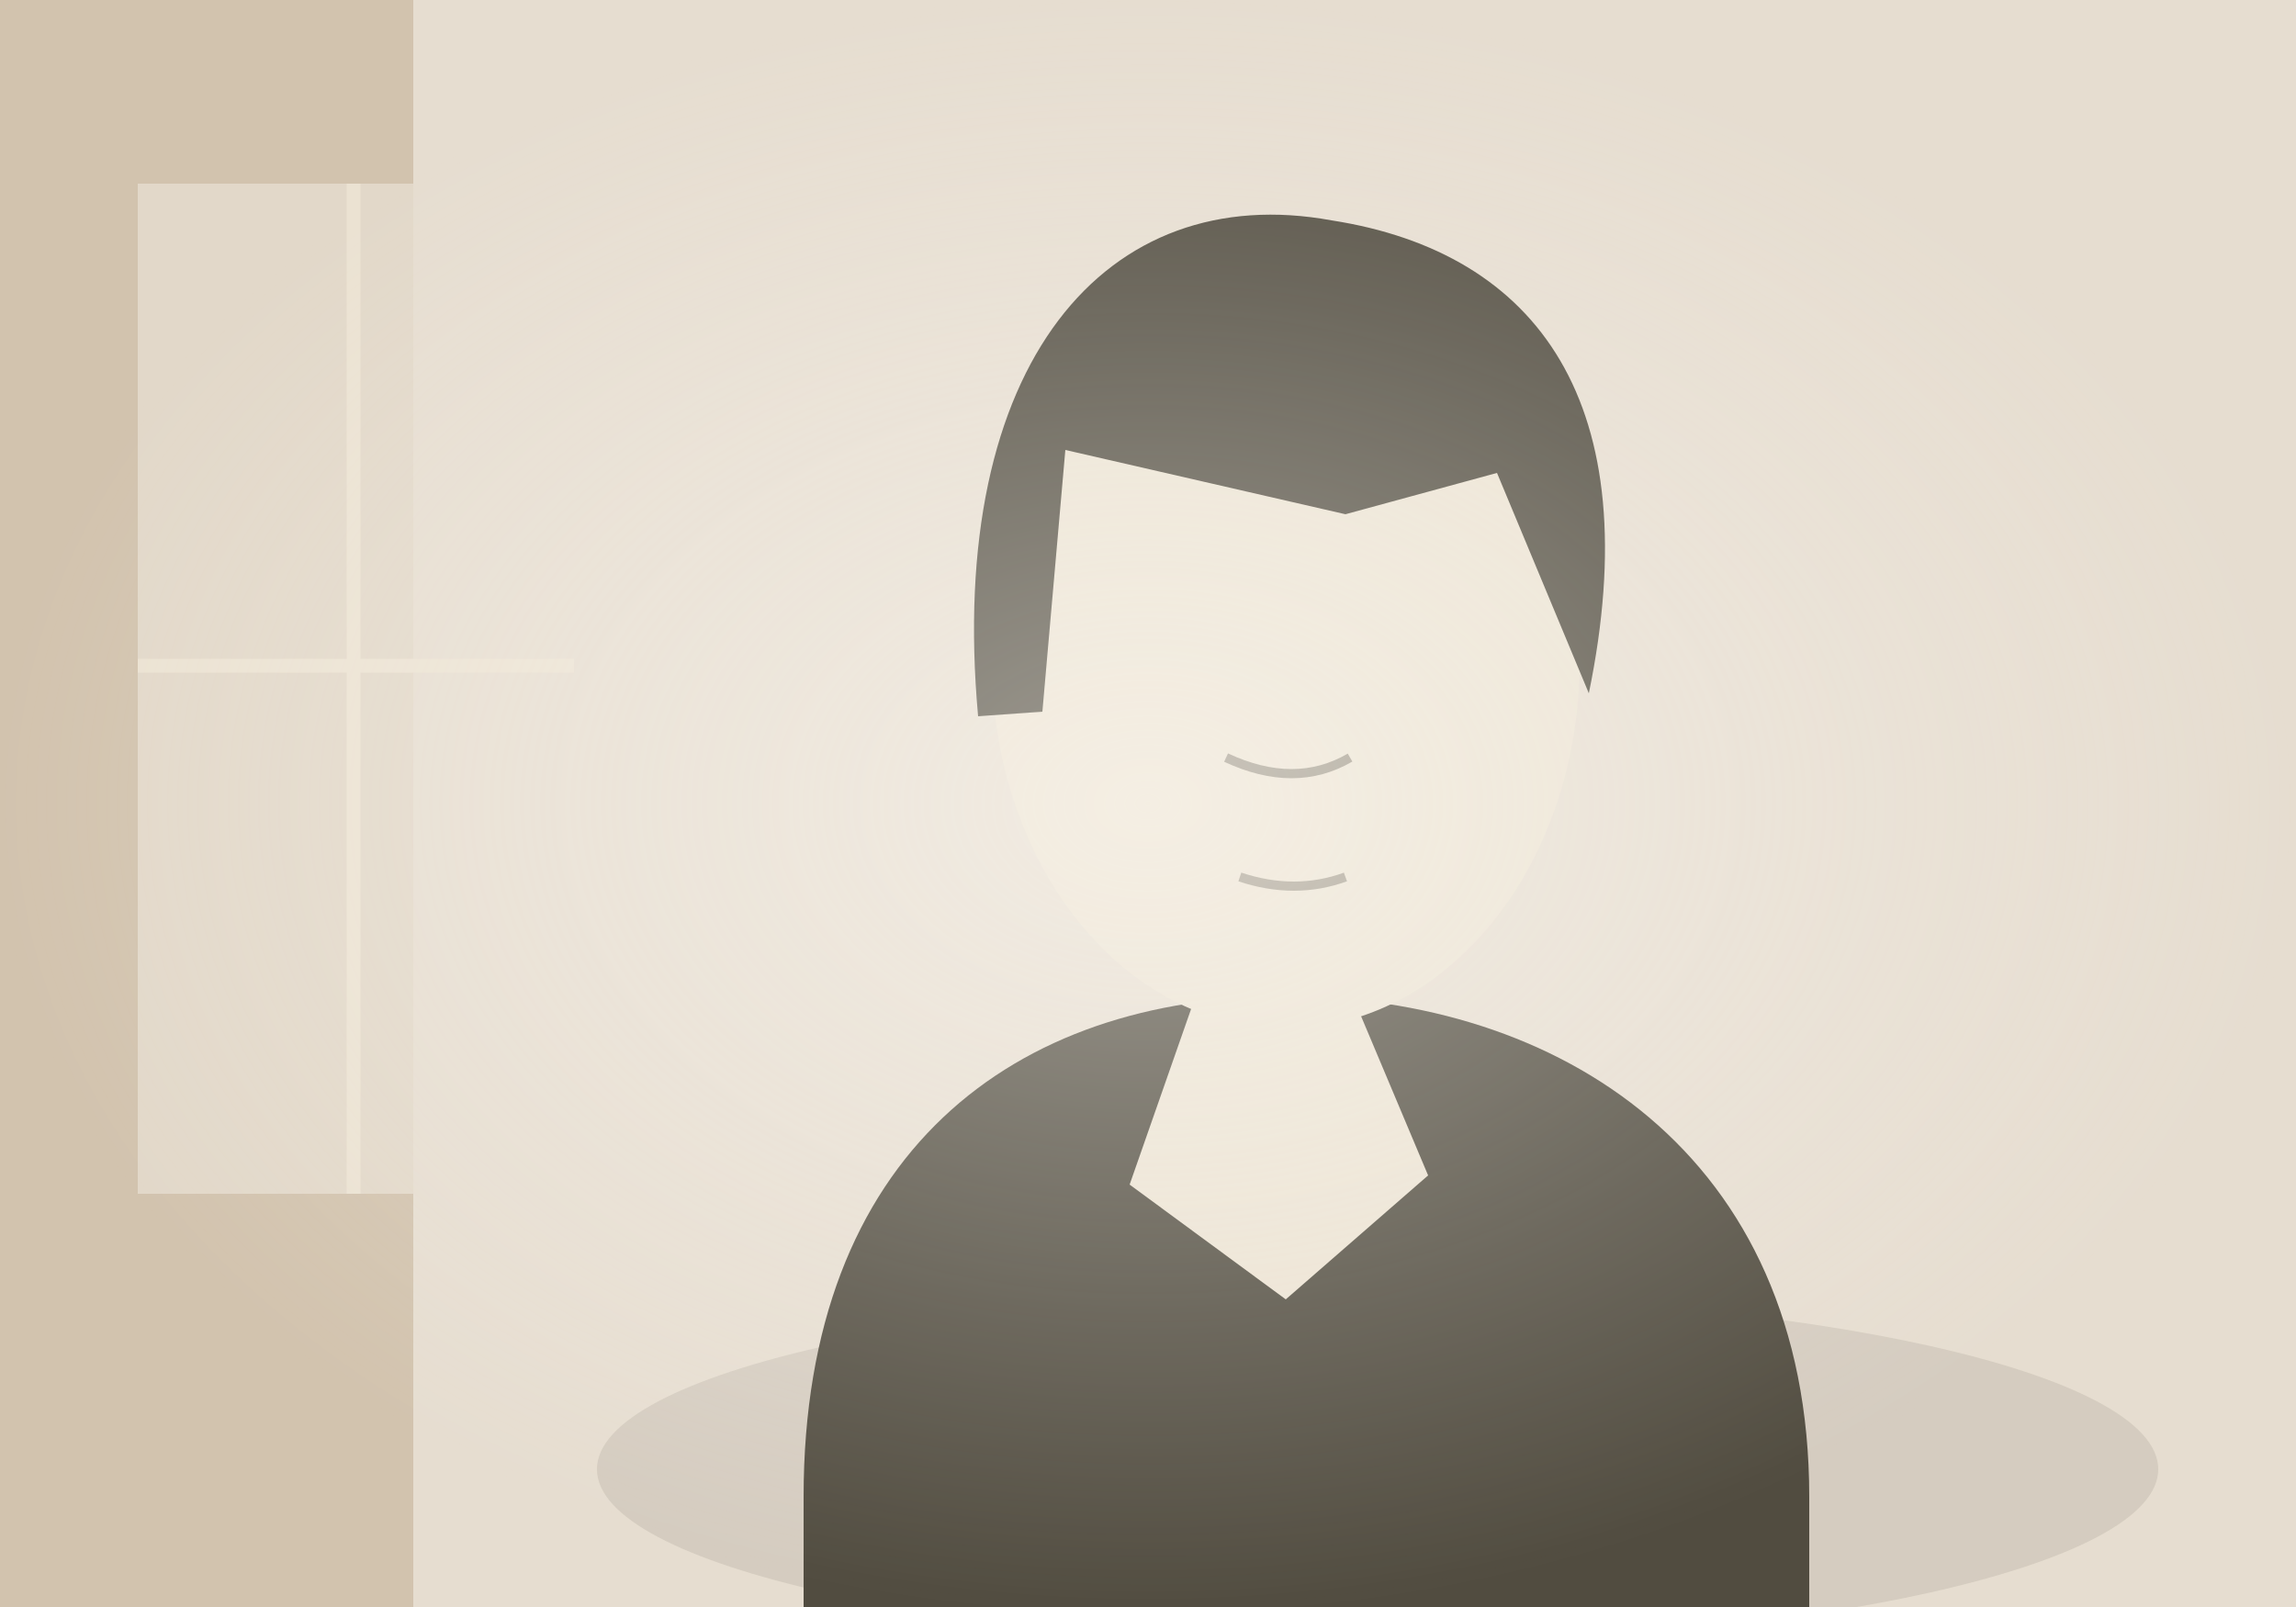
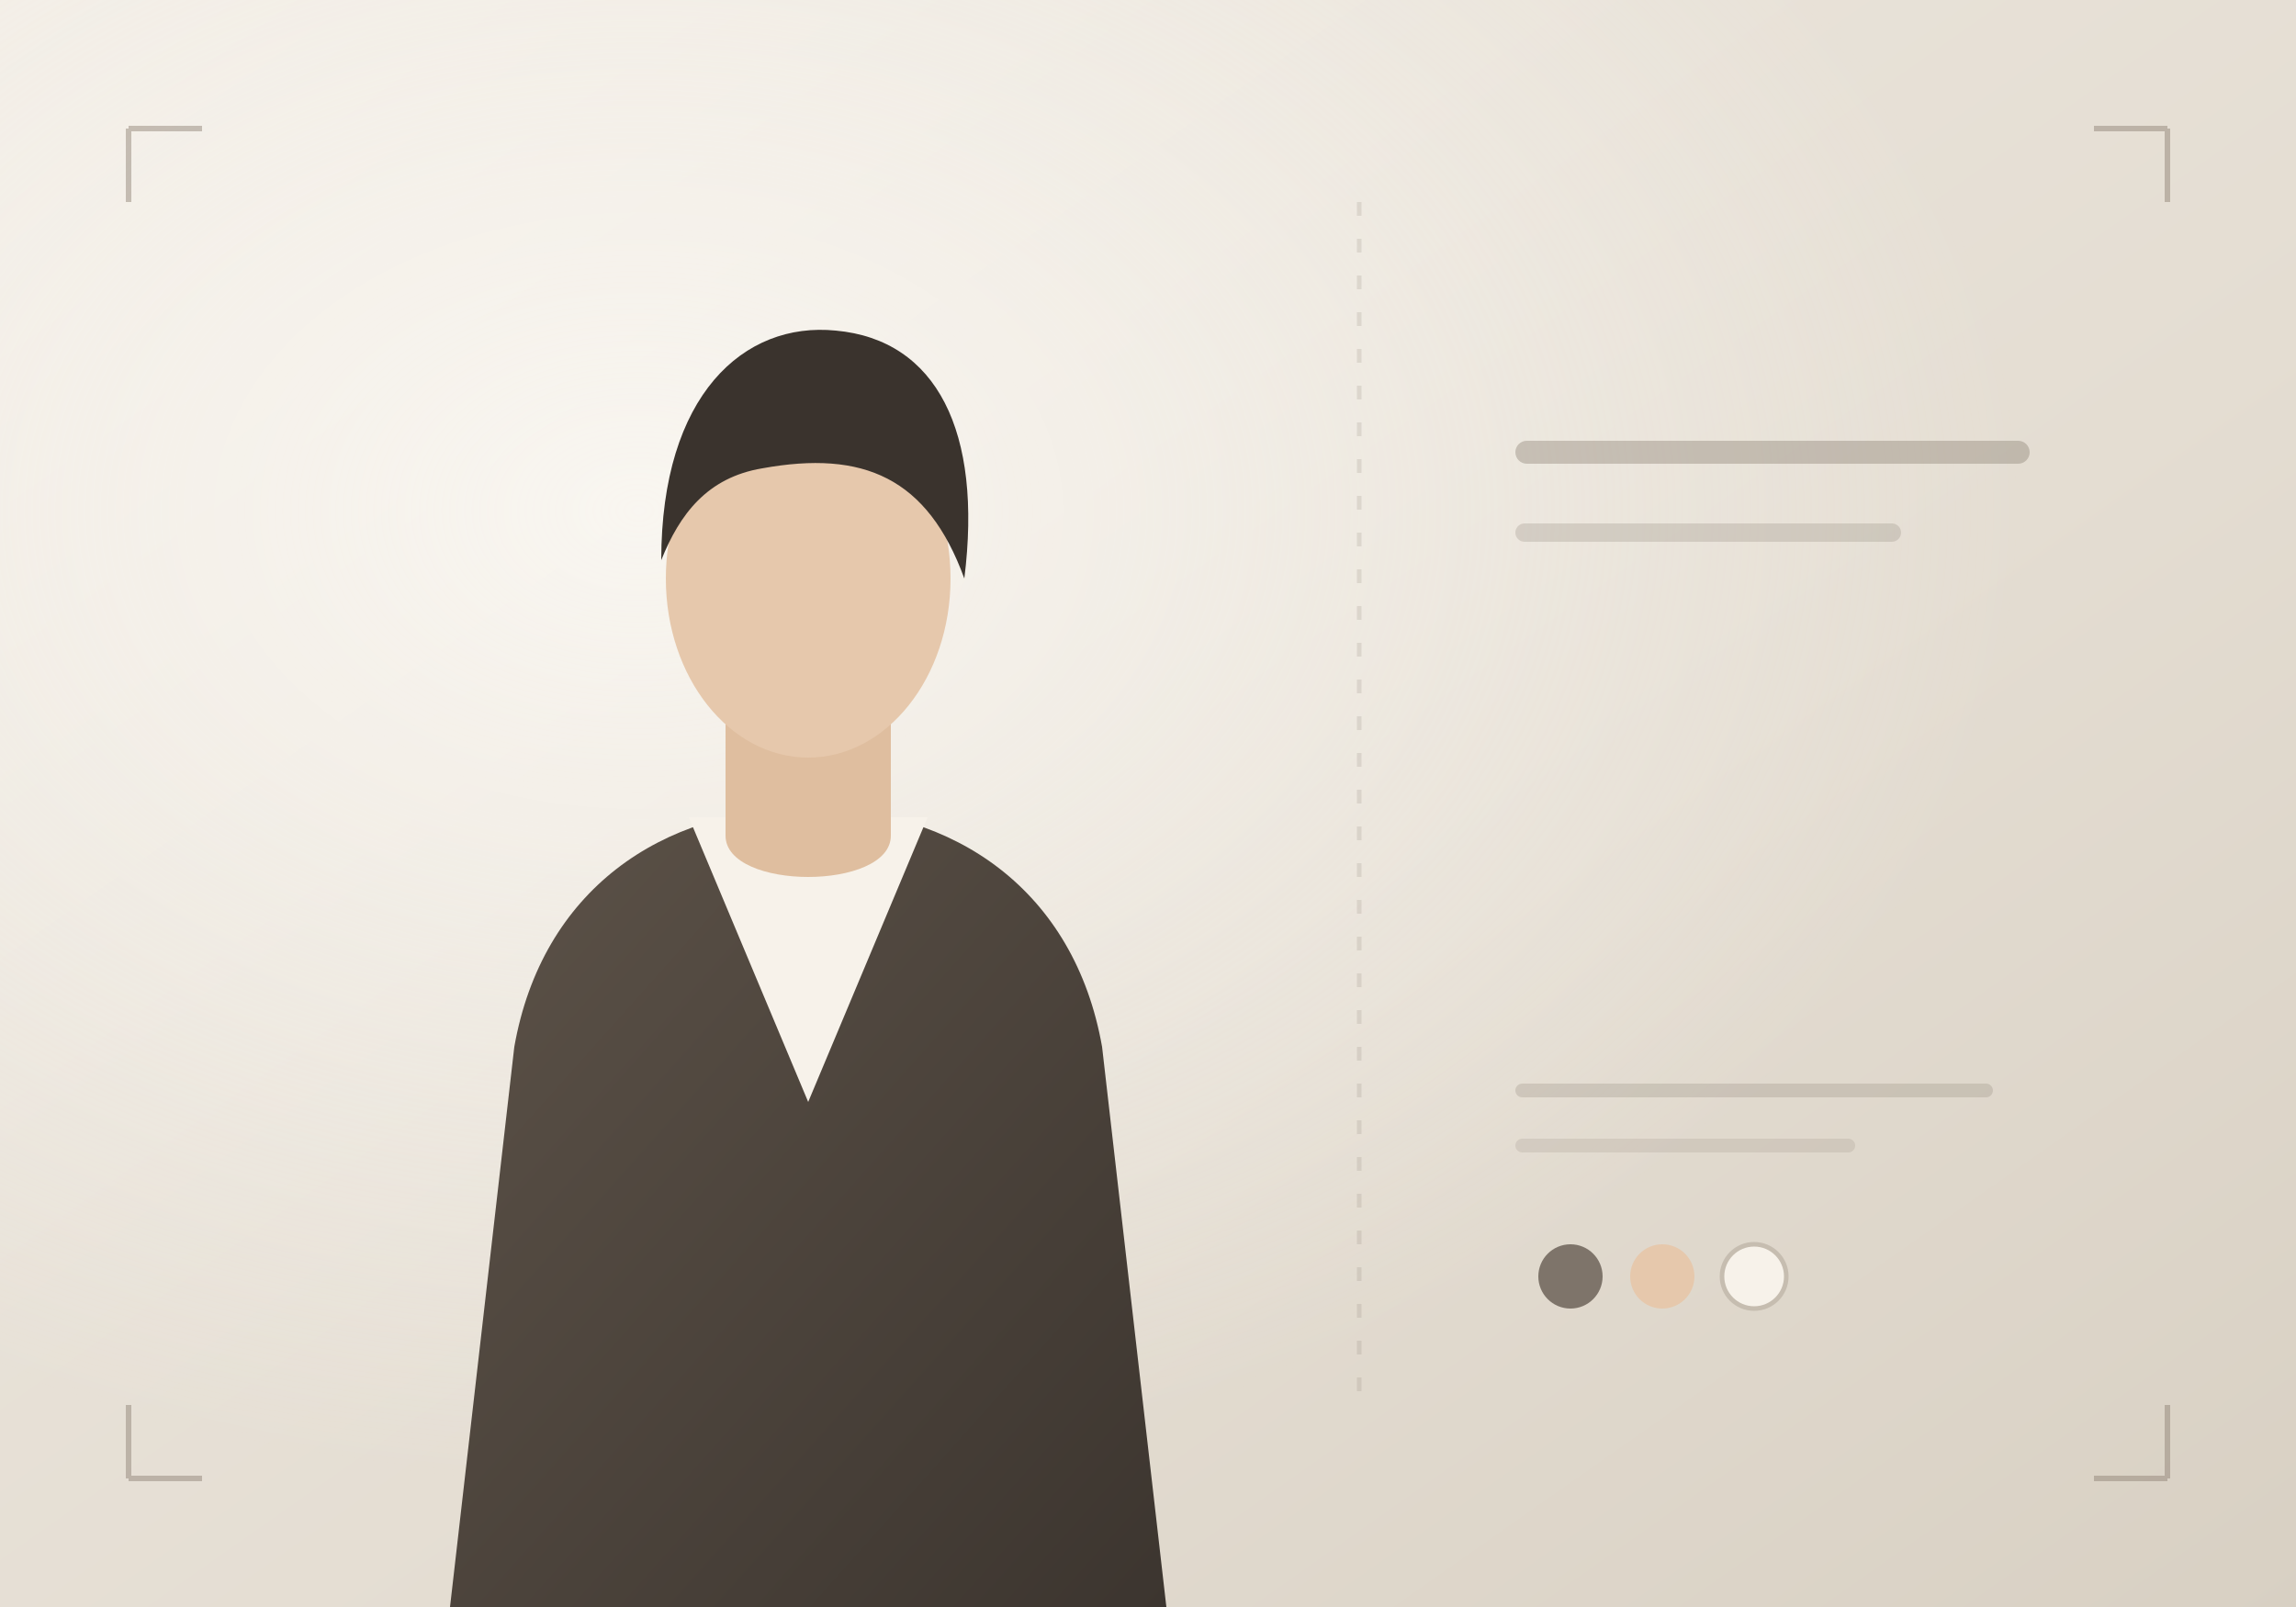
- <svg xmlns="http://www.w3.org/2000/svg" width="500" height="350" viewBox="0 0 500 350">
+ <svg xmlns="http://www.w3.org/2000/svg" width="500" height="350" viewBox="0 0 500 350" fill="none">
  <defs>
-     <linearGradient id="glass" x1="0" x2="1">
-       <stop stop-color="#ebe2d2" stop-opacity=".5" />
-       <stop offset=".5" stop-color="#ebe2d2" />
-       <stop offset="1" stop-color="#514c40" stop-opacity=".8" />
+     <linearGradient id="studio" x1="0" y1="0" x2="1" y2="1">
+       <stop offset="0%" stop-color="#efeae2" />
+       <stop offset="60%" stop-color="#e4ddd2" />
+       <stop offset="100%" stop-color="#d8d0c3" />
    </linearGradient>
-     <radialGradient id="light">
-       <stop stop-color="#fffdf8" stop-opacity=".45" />
-       <stop offset="1" stop-color="#fffdf8" stop-opacity="0" />
+     <radialGradient id="softbox" cx="28%" cy="32%" r="60%">
+       <stop offset="0%" stop-color="#fffdf9" stop-opacity="0.72" />
+       <stop offset="100%" stop-color="#fffdf9" stop-opacity="0" />
    </radialGradient>
+     <linearGradient id="blazer" x1="0" y1="0" x2="1" y2="1">
+       <stop offset="0%" stop-color="#5d5349" />
+       <stop offset="100%" stop-color="#3c352f" />
+     </linearGradient>
  </defs>
-   <rect width="500" height="350" fill="#e6ddd0" />
-   <path d="M0 0h90v350H0z" fill="#bea98c" opacity=".5" />
-   <path d="M30 40h95v220H30z" fill="#e6ddd0" opacity=".8" />
-   <path d="M77 40v220M30 145h95" stroke="#ebe2d2" stroke-width="3" />
-   <ellipse cx="300" cy="320" rx="170" ry="38" fill="#514c40" opacity=".12" />
-   <path d="M175 350v-24c0-75 46-109 105-109s114 34 114 109v24" fill="#514c40" />
-   <path d="m260 218-14 40 34 25 31-27-16-38" fill="#ebe2d2" />
-   <ellipse cx="280" cy="144" rx="64" ry="80" fill="#ebe2d2" />
-   <path d="M213 156c-7-77 28-117 77-108 45 7 69 40 56 103l-20-48-33 9-61-14-5 57" fill="#514c40" />
-   <path d="M267 165q15 7 27 0" fill="none" stroke="#514c40" stroke-width="2" opacity=".5" />
-   <path d="M270 191q12 4 23 0" fill="none" stroke="#514c40" stroke-width="2" opacity=".45" />
-   <rect width="500" height="350" fill="url(#light)" />
+   <rect width="500" height="350" fill="url(#studio)" />
+   <rect width="500" height="350" fill="url(#softbox)" />
+   <path d="M28 28h16M28 28v16M472 28h-16M472 28v16M28 322h16M28 322v-16M472 322h-16M472 322v-16" stroke="#8a7e70" stroke-opacity="0.45" stroke-width="1.2" />
+   <line x1="296" y1="44" x2="296" y2="306" stroke="#8a7e70" stroke-opacity="0.18" stroke-dasharray="3 5" />
+   <path d="M98 350l14-122c6-34 32-52 64-52s58 18 64 52l14 122Z" fill="url(#blazer)" />
+   <path d="M150 178l26 62 26-62" fill="#f7f2ea" />
+   <path d="M158 156h36v26c0 12-36 12-36 0Z" fill="#dfbe9f" />
+   <ellipse cx="176" cy="126" rx="31" ry="39" fill="#e6c8ac" />
+   <path d="M144 122c0-36 18-52 38-50 22 2 32 22 28 54-8-22-22-28-44-24-12 2-18 10-22 20Z" fill="#3a332d" />
+   <rect x="330" y="96" width="112" height="5" rx="2.5" fill="#7d7265" opacity="0.35" />
+   <rect x="330" y="114" width="84" height="4" rx="2" fill="#7d7265" opacity="0.22" />
+   <rect x="330" y="236" width="104" height="3" rx="1.5" fill="#7d7265" opacity="0.22" />
+   <rect x="330" y="248" width="74" height="3" rx="1.5" fill="#7d7265" opacity="0.16" />
+   <circle cx="342" cy="278" r="7" fill="#5d5349" opacity="0.75" />
+   <circle cx="362" cy="278" r="7" fill="#e6c8ac" />
+   <circle cx="382" cy="278" r="7" fill="#f7f2ea" stroke="#c6bdb0" />
</svg>
